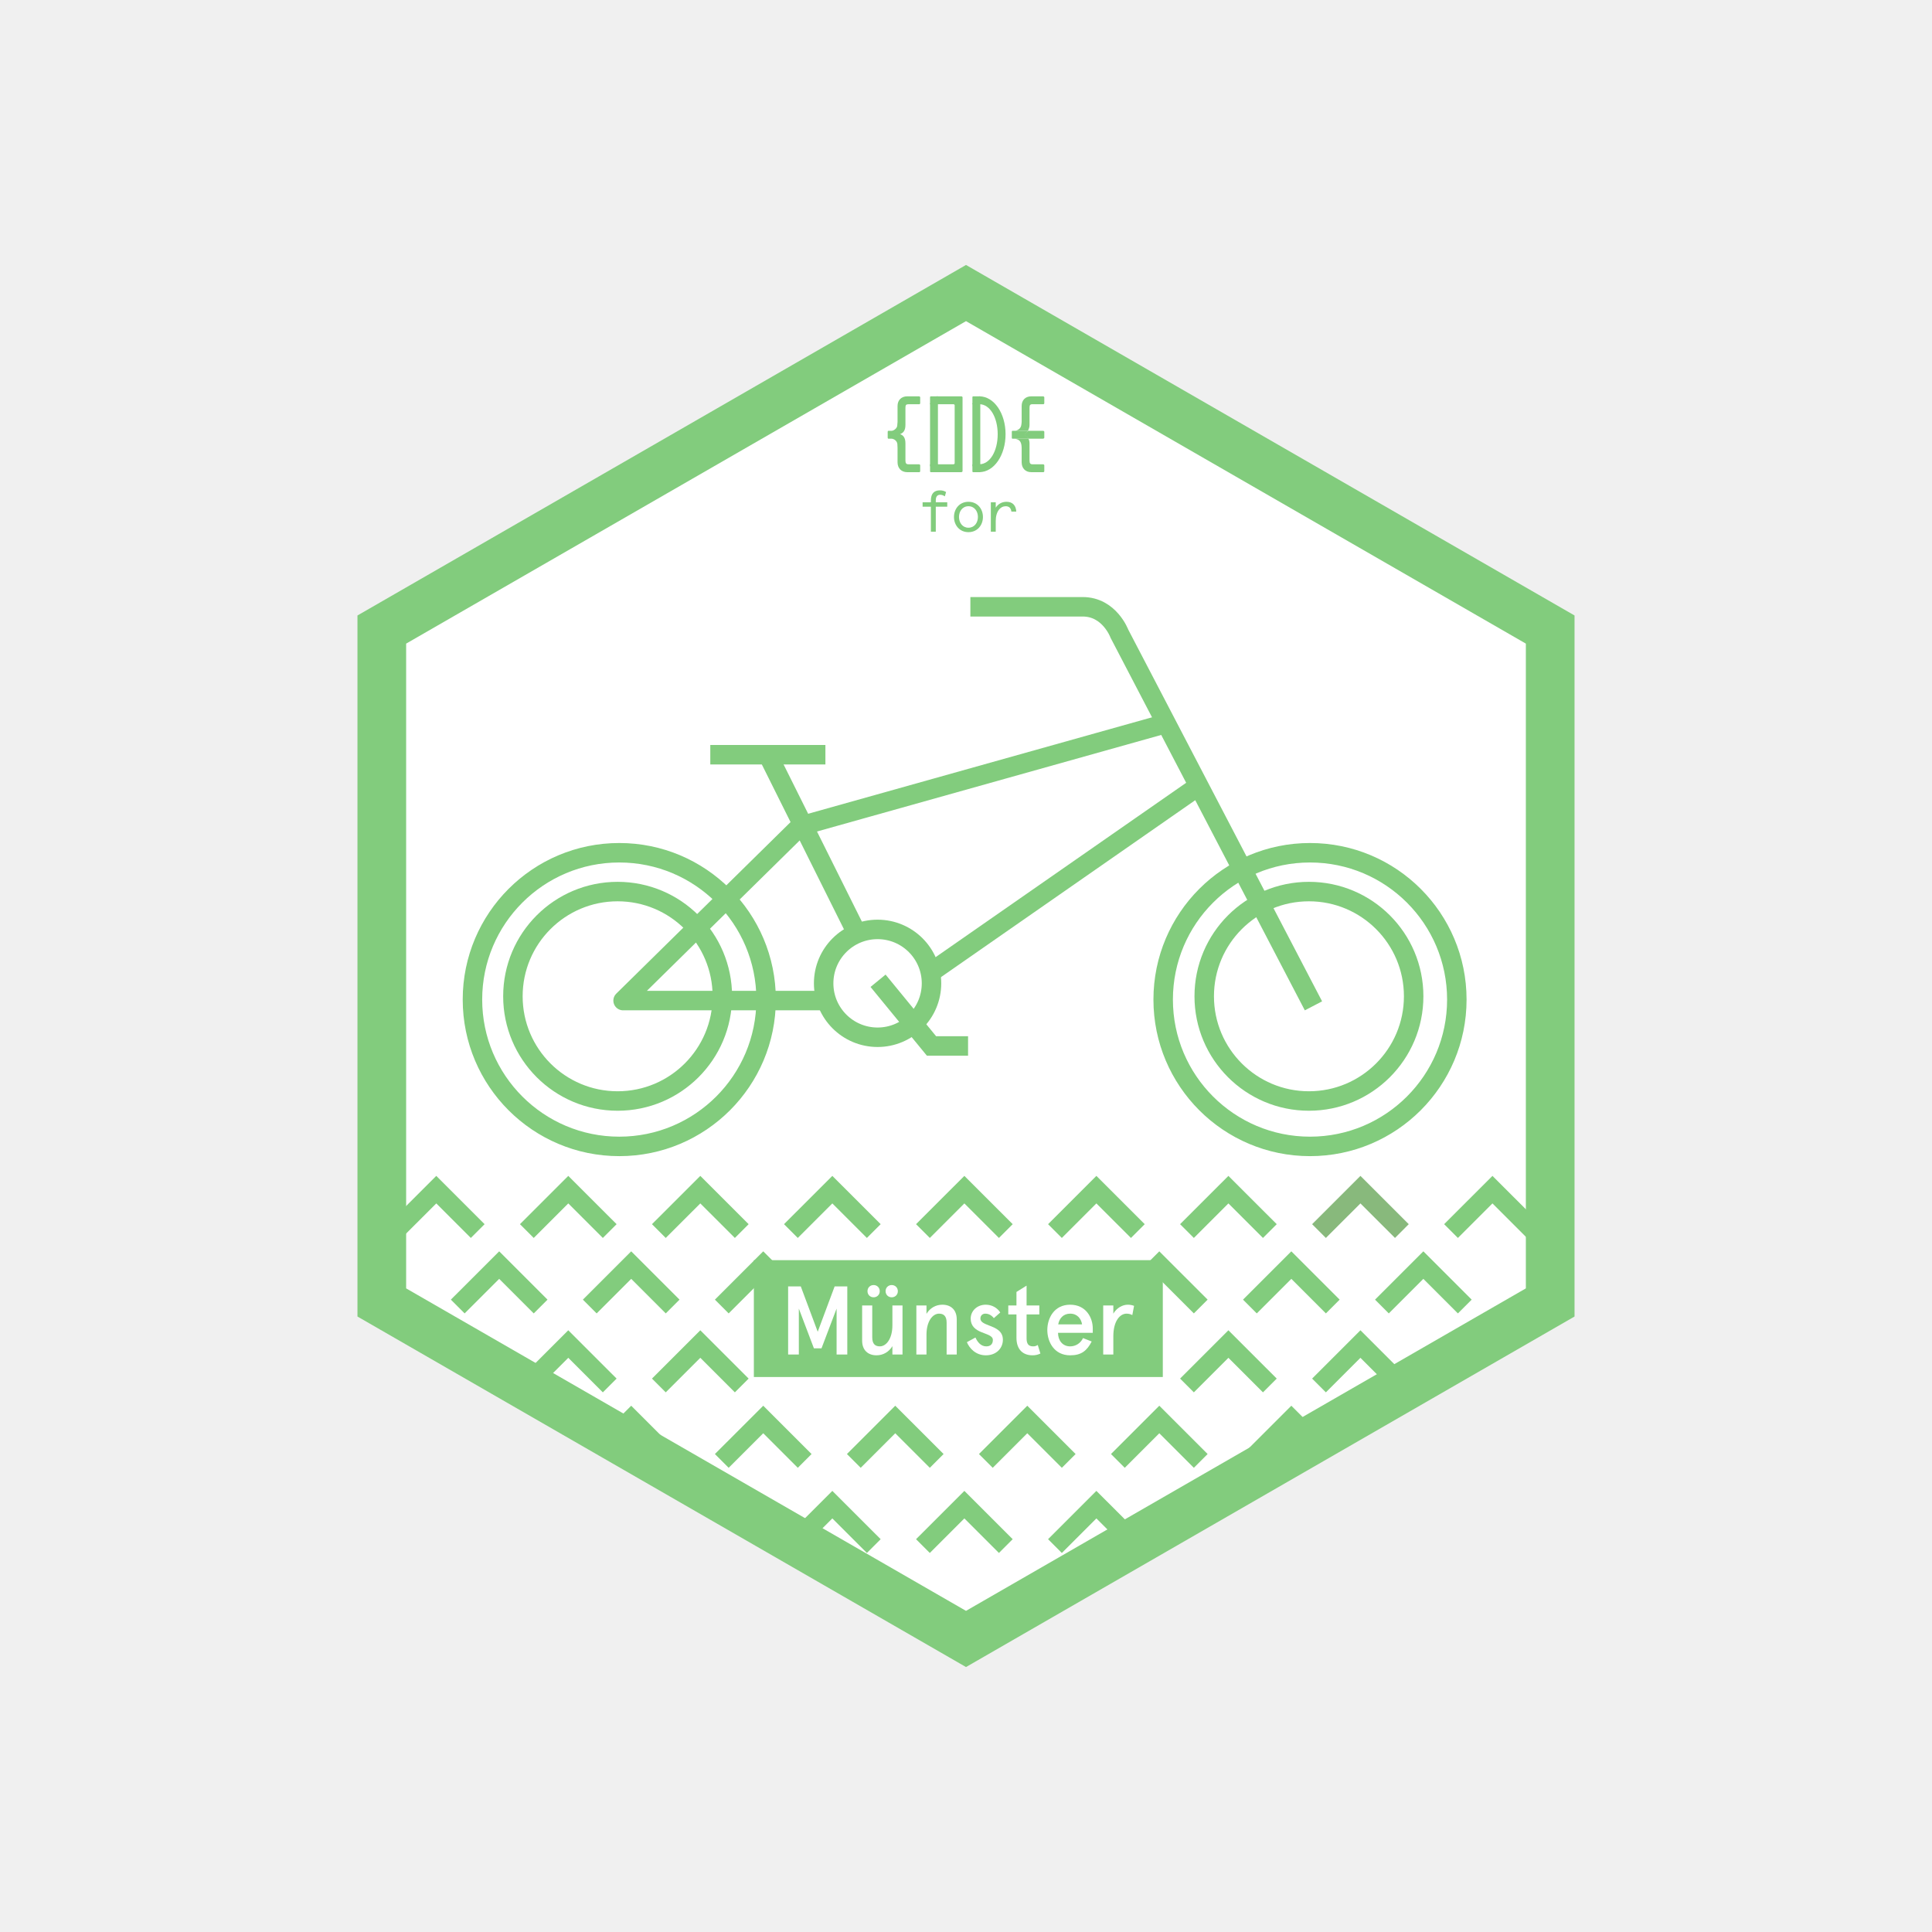
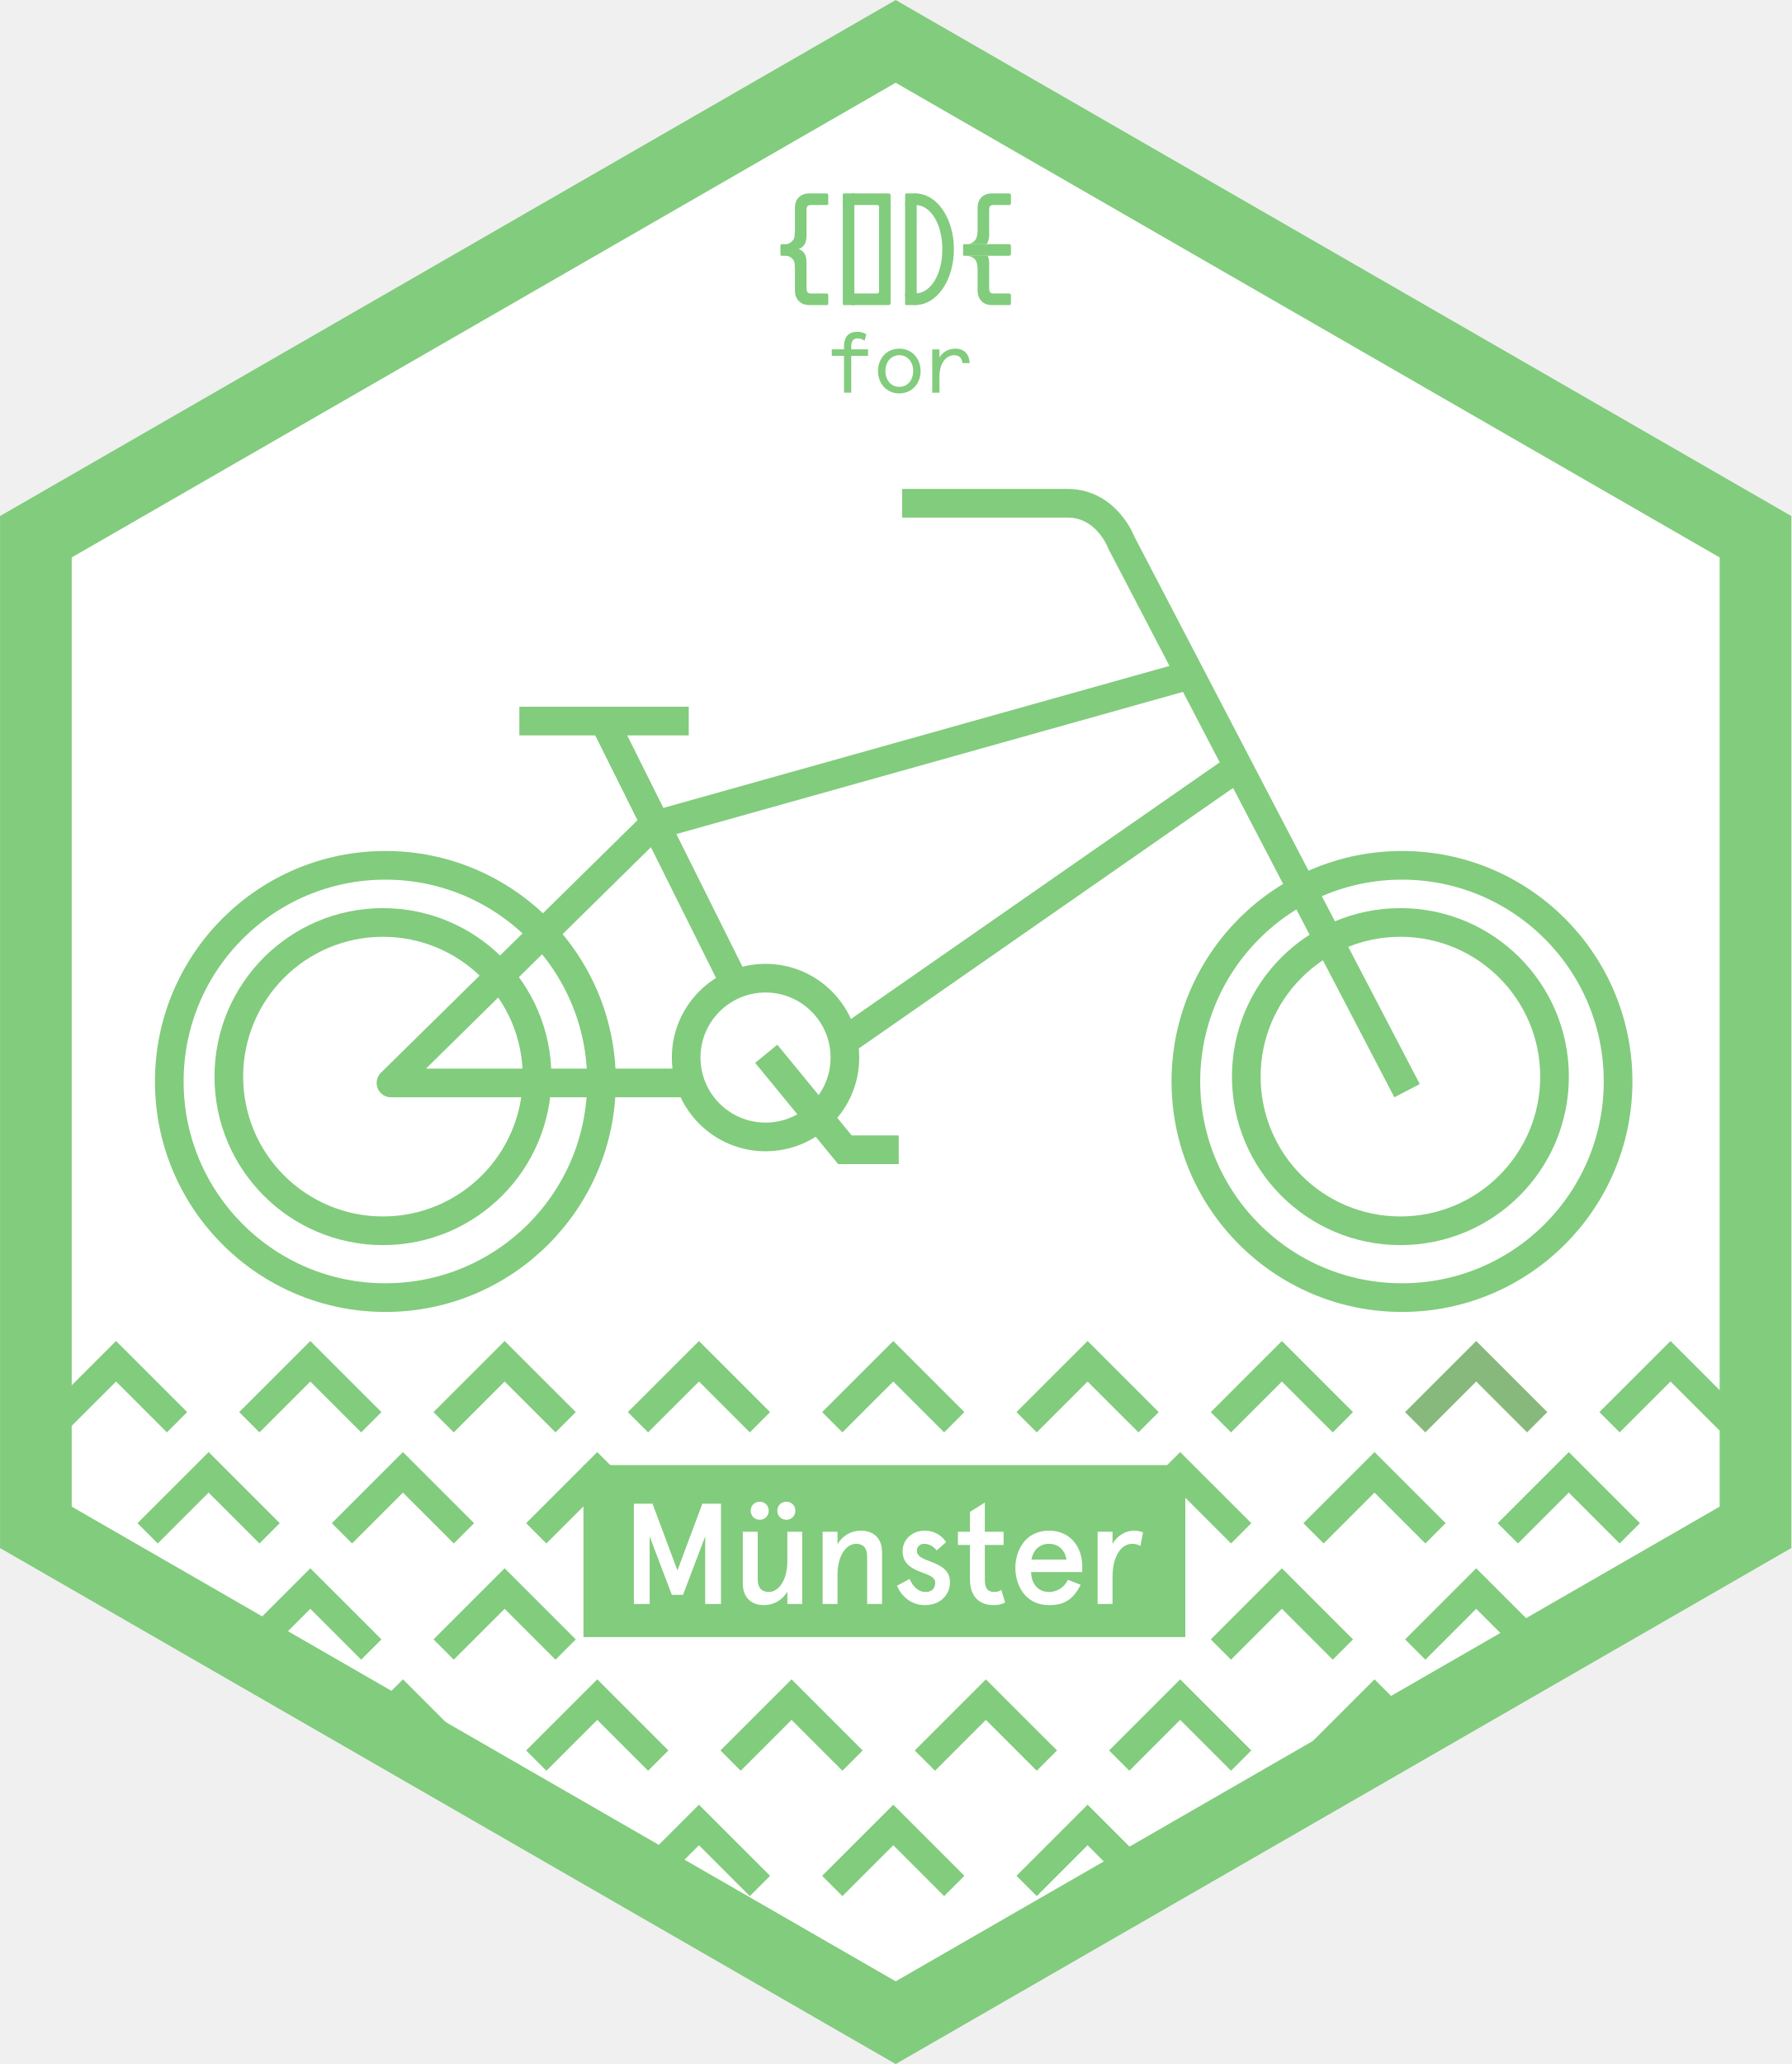
- <svg xmlns="http://www.w3.org/2000/svg" version="1.1" id="Ebene_1" x="0px" y="0px" width="198.425px" height="198.425px" viewBox="0 0 198.425 198.425" enable-background="new 0 0 198.425 198.425" xml:space="preserve">
+ <svg xmlns="http://www.w3.org/2000/svg" version="1.1" id="Ebene_1" x="0px" y="0px" enable-background="new 0 0 198.425 198.425" xml:space="preserve" viewBox="36.71 27.21 125 144">
  <polygon fill="#FFFFFF" points="39.213,133.768 39.213,64.658 99.213,30.097 159.212,64.658 159.212,133.768 99.213,168.328 " />
  <path fill="#82CC7D" d="M99.213,32.983l57.499,33.119v66.221l-57.499,33.119l-57.5-33.119V66.102L99.213,32.983z M99.213,27.212  l-62.5,36v72.001l62.5,36l62.499-36V63.212L99.213,27.212z" />
  <polyline fill="none" stroke="#82CC7D" stroke-width="2" stroke-linecap="square" stroke-miterlimit="10" points="75.474,125.729   71.925,122.182 68.375,125.729 " />
  <polyline fill="none" stroke="#82CC7D" stroke-width="2" stroke-linecap="square" stroke-miterlimit="10" points="61.914,125.729   58.365,122.182 54.816,125.729 " />
  <polyline fill="none" stroke="#88B97C" stroke-width="2" stroke-linecap="square" stroke-miterlimit="10" points="143.271,125.729   139.723,122.182 136.174,125.729 " />
  <polyline fill="none" stroke="#82CC7D" stroke-width="2" stroke-linecap="square" stroke-miterlimit="10" points="156.831,125.729   153.282,122.182 149.733,125.729 " />
  <polyline fill="none" stroke="#82CC7D" stroke-width="2" stroke-linecap="square" stroke-miterlimit="10" points="89.034,125.729   85.485,122.182 81.936,125.729 " />
  <polyline fill="none" stroke="#82CC7D" stroke-width="2" stroke-linecap="square" stroke-miterlimit="10" points="102.594,125.729   99.045,122.182 95.496,125.729 " />
  <polyline fill="none" stroke="#82CC7D" stroke-width="2" stroke-linecap="square" stroke-miterlimit="10" points="116.153,125.729   112.604,122.182 109.056,125.729 " />
  <polyline fill="none" stroke="#82CC7D" stroke-width="2" stroke-linecap="square" stroke-miterlimit="10" points="129.712,125.729   126.163,122.182 122.614,125.729 " />
  <polyline fill="none" stroke="#82CC7D" stroke-width="2" stroke-linecap="square" stroke-miterlimit="10" points="48.356,125.729   44.808,122.182 41.258,125.729 " />
  <polyline fill="none" stroke="#82CC7D" stroke-width="2" stroke-linecap="square" stroke-miterlimit="10" points="68.377,133.479   64.828,129.931 61.279,133.479 " />
  <polyline fill="none" stroke="#82CC7D" stroke-width="2" stroke-linecap="square" stroke-miterlimit="10" points="54.817,133.479   51.269,129.931 47.719,133.479 " />
  <polyline fill="none" stroke="#82CC7D" stroke-width="2" stroke-linecap="square" stroke-miterlimit="10" points="136.175,133.479   132.626,129.931 129.077,133.479 " />
  <polyline fill="none" stroke="#82CC7D" stroke-width="2" stroke-linecap="square" stroke-miterlimit="10" points="149.733,133.479   146.185,129.931 142.636,133.479 " />
  <polyline fill="none" stroke="#82CC7D" stroke-width="2" stroke-linecap="square" stroke-miterlimit="10" points="81.937,133.479   78.388,129.931 74.838,133.479 " />
  <polyline fill="none" stroke="#82CC7D" stroke-width="2" stroke-linecap="square" stroke-miterlimit="10" points="122.615,133.479   119.066,129.931 115.518,133.479 " />
  <polyline fill="none" stroke="#82CC7D" stroke-width="2" stroke-linecap="square" stroke-miterlimit="10" points="75.474,141.587   71.925,138.039 68.375,141.587 " />
  <polyline fill="none" stroke="#82CC7D" stroke-width="2" stroke-linecap="square" stroke-miterlimit="10" points="61.914,141.587   58.365,138.039 54.816,141.587 " />
  <polyline fill="none" stroke="#82CC7D" stroke-width="2" stroke-linecap="square" stroke-miterlimit="10" points="143.271,141.587   139.723,138.039 136.174,141.587 " />
  <polyline fill="none" stroke="#82CC7D" stroke-width="2" stroke-linecap="square" stroke-miterlimit="10" points="129.712,141.587   126.163,138.039 122.614,141.587 " />
  <line fill="none" stroke="#82CC7D" stroke-width="2" stroke-linecap="square" stroke-miterlimit="10" x1="68.377" y1="149.336" x2="64.828" y2="145.788" />
  <line fill="none" stroke="#82CC7D" stroke-width="2" stroke-linecap="square" stroke-miterlimit="10" x1="132.626" y1="145.788" x2="129.077" y2="149.336" />
  <polyline fill="none" stroke="#82CC7D" stroke-width="2" stroke-linecap="square" stroke-miterlimit="10" points="81.937,149.336   78.388,145.788 74.838,149.336 " />
  <polyline fill="none" stroke="#82CC7D" stroke-width="2" stroke-linecap="square" stroke-miterlimit="10" points="95.496,149.336   91.947,145.788 88.398,149.336 " />
  <polyline fill="none" stroke="#82CC7D" stroke-width="2" stroke-linecap="square" stroke-miterlimit="10" points="109.056,149.336   105.507,145.788 101.958,149.336 " />
  <polyline fill="none" stroke="#82CC7D" stroke-width="2" stroke-linecap="square" stroke-miterlimit="10" points="122.615,149.336   119.066,145.788 115.518,149.336 " />
  <polyline fill="none" stroke="#82CC7D" stroke-width="2" stroke-linecap="square" stroke-miterlimit="10" points="89.034,158.082   85.485,154.534 81.936,158.082 " />
  <polyline fill="none" stroke="#82CC7D" stroke-width="2" stroke-linecap="square" stroke-miterlimit="10" points="102.594,158.082   99.045,154.534 95.496,158.082 " />
  <polyline fill="none" stroke="#82CC7D" stroke-width="2" stroke-linecap="square" stroke-miterlimit="10" points="116.153,158.082   112.604,154.534 109.056,158.082 " />
  <path fill="none" stroke="#82CC7D" stroke-width="2" stroke-miterlimit="10" d="M134.898,103.304L114.97,65.087  c0,0-1.015-2.767-3.771-2.767H99.662" />
  <polyline fill="none" stroke="#82CC7D" stroke-width="2" stroke-linejoin="round" stroke-miterlimit="10" points="123.036,80.771   91.429,102.765 63.994,102.765 82.209,84.838 119.673,74.328 " />
  <line fill="none" stroke="#82CC7D" stroke-width="2" stroke-linejoin="round" stroke-miterlimit="10" x1="91.429" y1="102.735" x2="78.863" y2="77.514" />
  <line fill="none" stroke="#82CC7D" stroke-width="2" stroke-linejoin="round" stroke-miterlimit="10" x1="72.951" y1="77.515" x2="84.773" y2="77.515" />
  <circle fill="none" stroke="#82CC7D" stroke-width="2" stroke-miterlimit="10" cx="63.603" cy="102.661" r="15.08" />
  <circle fill="none" stroke="#82CC7D" stroke-width="2" stroke-miterlimit="10" cx="63.433" cy="102.323" r="10.755" />
  <circle fill="none" stroke="#82CC7D" stroke-width="2" stroke-miterlimit="10" cx="134.543" cy="102.661" r="15.08" />
  <circle fill="none" stroke="#82CC7D" stroke-width="2" stroke-miterlimit="10" cx="134.434" cy="102.323" r="10.755" />
  <path fill="#FFFFFF" d="M95.668,100.993c0,3.058-2.479,5.537-5.538,5.537c-3.058,0-5.537-2.479-5.537-5.537  c0-3.059,2.479-5.538,5.537-5.538C93.189,95.455,95.668,97.934,95.668,100.993" />
  <circle fill="none" stroke="#82CC7D" stroke-width="2" stroke-miterlimit="10" cx="90.131" cy="100.993" r="5.538" />
  <polyline fill="none" stroke="#82CC7D" stroke-width="2" stroke-miterlimit="10" points="90.18,100.729 95.669,107.425   99.425,107.425 " />
  <rect x="77.425" y="129.425" fill="#82CC7D" width="42" height="12" />
  <polygon fill="#FFFFFF" points="80.944,132.12 82.244,132.12 83.983,136.777 85.721,132.12 87.021,132.12 87.021,139.116   85.922,139.116 85.922,134.398 84.373,138.477 83.592,138.477 82.044,134.398 82.044,139.116 80.944,139.116 " />
  <path fill="#FFFFFF" d="M91.653,139.116v-0.859c-0.36,0.6-0.96,0.939-1.63,0.939c-0.878,0-1.478-0.529-1.478-1.509v-3.608h1.039  v3.278c0,0.68,0.31,0.92,0.779,0.92c0.651,0,1.29-0.77,1.29-2.16v-2.038h1.039v5.037H91.653z M89.724,131.98  c0.36,0,0.63,0.271,0.63,0.629c0,0.36-0.27,0.63-0.63,0.63c-0.36,0-0.629-0.27-0.629-0.63  C89.095,132.251,89.364,131.98,89.724,131.98 M91.583,131.98c0.359,0,0.63,0.271,0.63,0.629c0,0.36-0.271,0.63-0.63,0.63  s-0.63-0.27-0.63-0.63C90.953,132.251,91.224,131.98,91.583,131.98" />
  <path fill="#FFFFFF" d="M95.154,134.079v0.859c0.359-0.6,0.959-0.939,1.629-0.939c0.88,0,1.479,0.53,1.479,1.509v3.608h-1.04v-3.278  c0-0.68-0.309-0.92-0.779-0.92c-0.649,0-1.289,0.77-1.289,2.159v2.039h-1.04v-5.037H95.154z" />
  <path fill="#FFFFFF" d="M102.732,134.799l-0.659,0.58c-0.25-0.32-0.561-0.461-0.88-0.461c-0.26,0-0.5,0.17-0.5,0.5  c0,0.359,0.38,0.52,0.899,0.72c0.68,0.26,1.409,0.56,1.409,1.46c0,0.869-0.669,1.599-1.749,1.599c-1.039,0-1.688-0.72-1.948-1.35  l0.879-0.479c0.2,0.449,0.55,0.91,1.109,0.91c0.4,0,0.68-0.201,0.68-0.66c0-0.439-0.609-0.561-1.199-0.81  c-0.58-0.24-1.079-0.61-1.079-1.38c0-0.779,0.64-1.429,1.549-1.429C101.853,133.999,102.413,134.299,102.732,134.799" />
  <path fill="#FFFFFF" d="M103.555,134.079h0.84v-1.39l1.039-0.649v2.039h1.31v0.919h-1.31v2.459c0,0.57,0.21,0.82,0.67,0.82  c0.181,0,0.3-0.031,0.479-0.141l0.271,0.879c-0.271,0.131-0.53,0.181-0.81,0.181c-0.95,0-1.649-0.56-1.649-1.8v-2.398h-0.84V134.079  z" />
  <path fill="#FFFFFF" d="M112.232,136.887h-3.568c0,0.74,0.43,1.391,1.248,1.391c0.541,0,1.061-0.301,1.32-0.85l0.89,0.35  c-0.489,0.949-1.06,1.419-2.21,1.419c-1.658,0-2.348-1.399-2.348-2.599s0.689-2.599,2.348-2.599c1.61,0,2.32,1.31,2.32,2.438  V136.887z M108.684,136.018h2.449c-0.09-0.56-0.471-1.1-1.221-1.1C109.224,134.918,108.794,135.389,108.684,136.018" />
  <path fill="#FFFFFF" d="M113.305,139.116v-5.037h1.039v0.839c0.35-0.6,0.95-0.919,1.489-0.919c0.271,0,0.49,0.06,0.64,0.12  l-0.18,0.949c-0.16-0.1-0.38-0.15-0.59-0.15c-0.669,0-1.359,0.74-1.359,2.329v1.869H113.305z" />
  <path fill="#82CC7D" d="M97.041,50.979c-0.186-0.121-0.324-0.162-0.486-0.162c-0.287,0-0.444,0.18-0.444,0.569v0.198h1.176v0.456  H96.11v2.566h-0.503v-2.566h-0.852v-0.456h0.852v-0.185c0-0.732,0.353-1.038,0.929-1.038c0.276,0,0.462,0.071,0.63,0.174  L97.041,50.979z" />
  <path fill="#82CC7D" d="M99.465,51.536c0.923,0,1.487,0.726,1.487,1.559s-0.564,1.56-1.487,1.56s-1.487-0.727-1.487-1.56  S98.542,51.536,99.465,51.536 M99.465,54.199c0.618,0,0.972-0.522,0.972-1.104c0-0.581-0.354-1.103-0.972-1.103  s-0.971,0.522-0.971,1.103C98.494,53.677,98.847,54.199,99.465,54.199" />
  <path fill="#82CC7D" d="M103.874,52.544c-0.042-0.348-0.222-0.552-0.582-0.552c-0.527,0-1.025,0.498-1.025,1.524v1.091h-0.504  v-3.022h0.504v0.557c0.233-0.366,0.611-0.606,1.115-0.606c0.601,0,0.96,0.361,0.995,1.008H103.874z" />
  <polygon fill="#82CC7D" points="95.521,41.413 95.521,41.514 95.521,47.888 96.053,47.888 96.203,47.888 96.33,47.888 96.33,41.413   " />
  <path fill="#82CC7D" d="M98.729,48.495c0.056,0,0.129-0.051,0.129-0.105v-7.584c0-0.055-0.073-0.101-0.129-0.101h-2.527  c-0.056,0-0.076,0.022-0.076,0.051v0.151v0.506c0,0.055,0.02,0.102,0.076,0.102h1.718c0.056,0,0.129,0.044,0.129,0.099v5.967  c0,0.055-0.073,0.104-0.129,0.104h-1.718c-0.056,0-0.076,0.019-0.076,0.047v0.152v0.506c0,0.054,0.02,0.105,0.076,0.105H98.729z" />
  <polygon fill="#82CC7D" points="99.87,41.413 99.87,41.514 99.87,47.888 100.55,47.888 100.68,47.888 100.68,41.413 " />
  <path fill="#82CC7D" d="M100.578,48.491v-0.81c1.113,0,1.89-1.383,1.89-3.084c0-1.7-0.776-3.084-1.89-3.084v-0.808  c1.519,0,2.698,1.746,2.698,3.892C103.276,46.744,102.097,48.491,100.578,48.491" />
  <path fill="#82CC7D" d="M92.182,46.003v1.115v0.36c0,0.605,0.388,1.017,0.999,1.017h0.172h0.496h0.584  c0.028,0,0.075-0.051,0.075-0.105v-0.608c0-0.054-0.07-0.096-0.126-0.096h-0.581h-0.297h-0.183c-0.261,0-0.329-0.112-0.329-0.411  v-0.177v-0.974V45.53c0-0.609-0.248-0.834-0.551-0.945c0.303-0.109,0.551-0.334,0.551-0.943V43.22v-1.07v-0.253  c0-0.294,0.058-0.382,0.329-0.382h0.228h0.29h0.594c0.028,0,0.075-0.047,0.075-0.102v-0.607c0-0.055-0.07-0.101-0.126-0.101h-0.486  h-0.458h-0.257c-0.611,0-0.999,0.397-0.999,0.989v0.317v1.323c0,0-0.021,0.304-0.035,0.407c-0.038,0.274-0.373,0.508-0.581,0.505  h-0.318c-0.056,0-0.078,0.043-0.078,0.099v0.607c0,0.055,0.022,0.104,0.078,0.104h0.29c0.265-0.004,0.6,0.218,0.625,0.552  C92.17,45.704,92.182,46.003,92.182,46.003" />
  <path fill="#82CC7D" d="M96.202,40.705h-0.287h-0.319c-0.057,0-0.077,0.046-0.077,0.101v0.187v0.42v0.102h0.077h0.606h0.127v-0.102  v-0.607v-0.101H96.202z" />
  <path fill="#82CC7D" d="M95.521,47.782v0.287v0.32c0,0.055,0.019,0.106,0.075,0.106h0.187h0.42h0.127v-0.106v-0.607v-0.097h-0.127  h-0.607h-0.075V47.782z" />
  <path fill="#82CC7D" d="M100.55,40.705h-0.286h-0.32c-0.057,0-0.073,0.046-0.073,0.101v0.187v0.42v0.102h0.073h0.606h0.13v-0.102  v-0.607v-0.101H100.55z" />
  <path fill="#82CC7D" d="M99.87,47.782v0.287v0.32c0,0.055,0.017,0.106,0.073,0.106h0.187h0.42h0.13v-0.106v-0.607v-0.097h-0.13  h-0.606H99.87V47.782z" />
  <path fill="#82CC7D" d="M104.929,46.003v1.115v0.36c0,0.605,0.38,1.017,0.992,1.017h0.172h0.495h0.584  c0.027,0,0.083-0.051,0.083-0.105v-0.608c0-0.054-0.077-0.096-0.133-0.096h-0.581h-0.297h-0.184c-0.262,0-0.323-0.112-0.323-0.411  v-0.177v-0.974V45.53c0-0.195-0.057-0.373-0.102-0.474h-1.358c0.373,0.101,0.532,0.234,0.609,0.558  C104.925,45.776,104.929,46.003,104.929,46.003" />
  <path fill="#82CC7D" d="M104.871,43.741c-0.078,0.265-0.254,0.403-0.565,0.505h1.274c0.078-0.202,0.157-0.337,0.157-0.606v-0.42  v-1.07v-0.254c0-0.294,0.052-0.382,0.323-0.382h0.229h0.289h0.594c0.028,0,0.083-0.046,0.083-0.101v-0.608  c0-0.054-0.077-0.1-0.133-0.1h-0.486h-0.458h-0.257c-0.613,0-0.992,0.396-0.992,0.989v0.317v1.323  C104.929,43.334,104.91,43.608,104.871,43.741" />
  <path fill="#82CC7D" d="M105.068,44.657c0.205,0.074,0.429,0.195,0.567,0.398h1.486c0.056,0,0.134-0.048,0.134-0.103v-0.607  c0-0.056-0.078-0.1-0.134-0.1h-1.542C105.479,44.448,105.237,44.595,105.068,44.657" />
  <path fill="#82CC7D" d="M103.987,44.246c-0.056,0-0.07,0.044-0.07,0.099v0.607c0,0.055,0.015,0.104,0.07,0.104h0.29h1.358  c-0.092-0.204-0.317-0.342-0.479-0.405c0.169-0.062,0.322-0.203,0.424-0.405h-1.274H103.987z" />
</svg>
